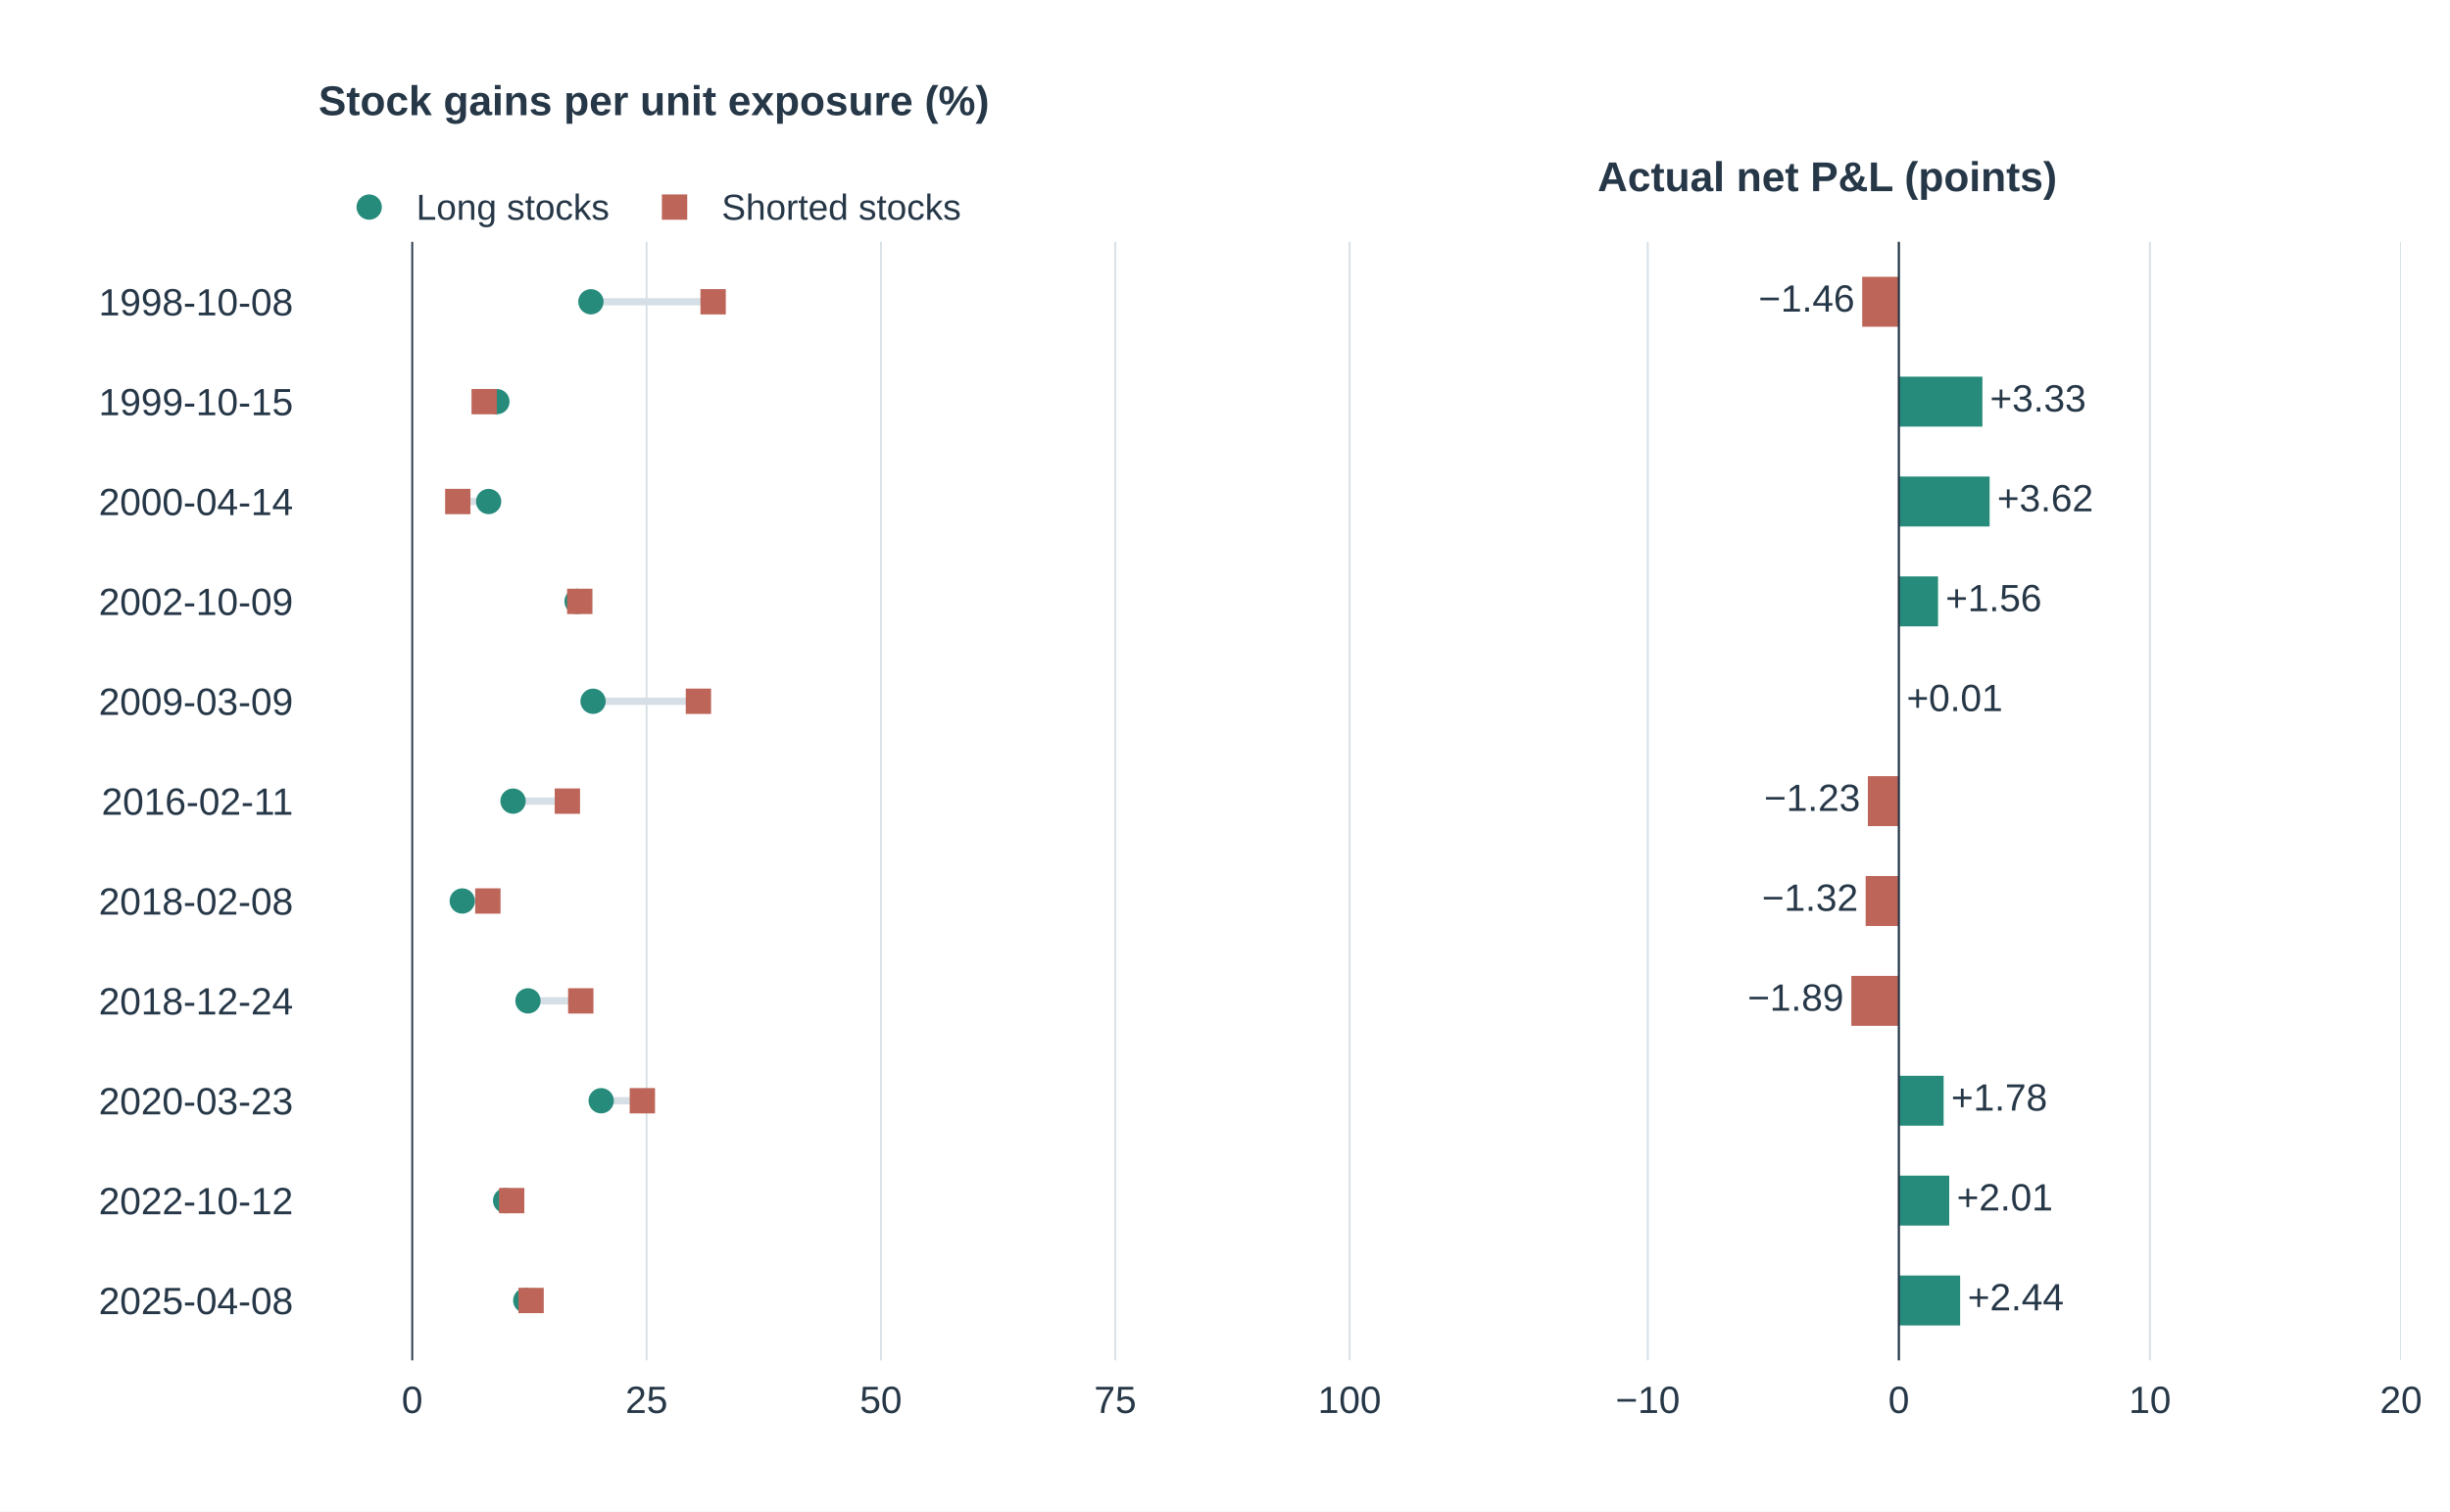
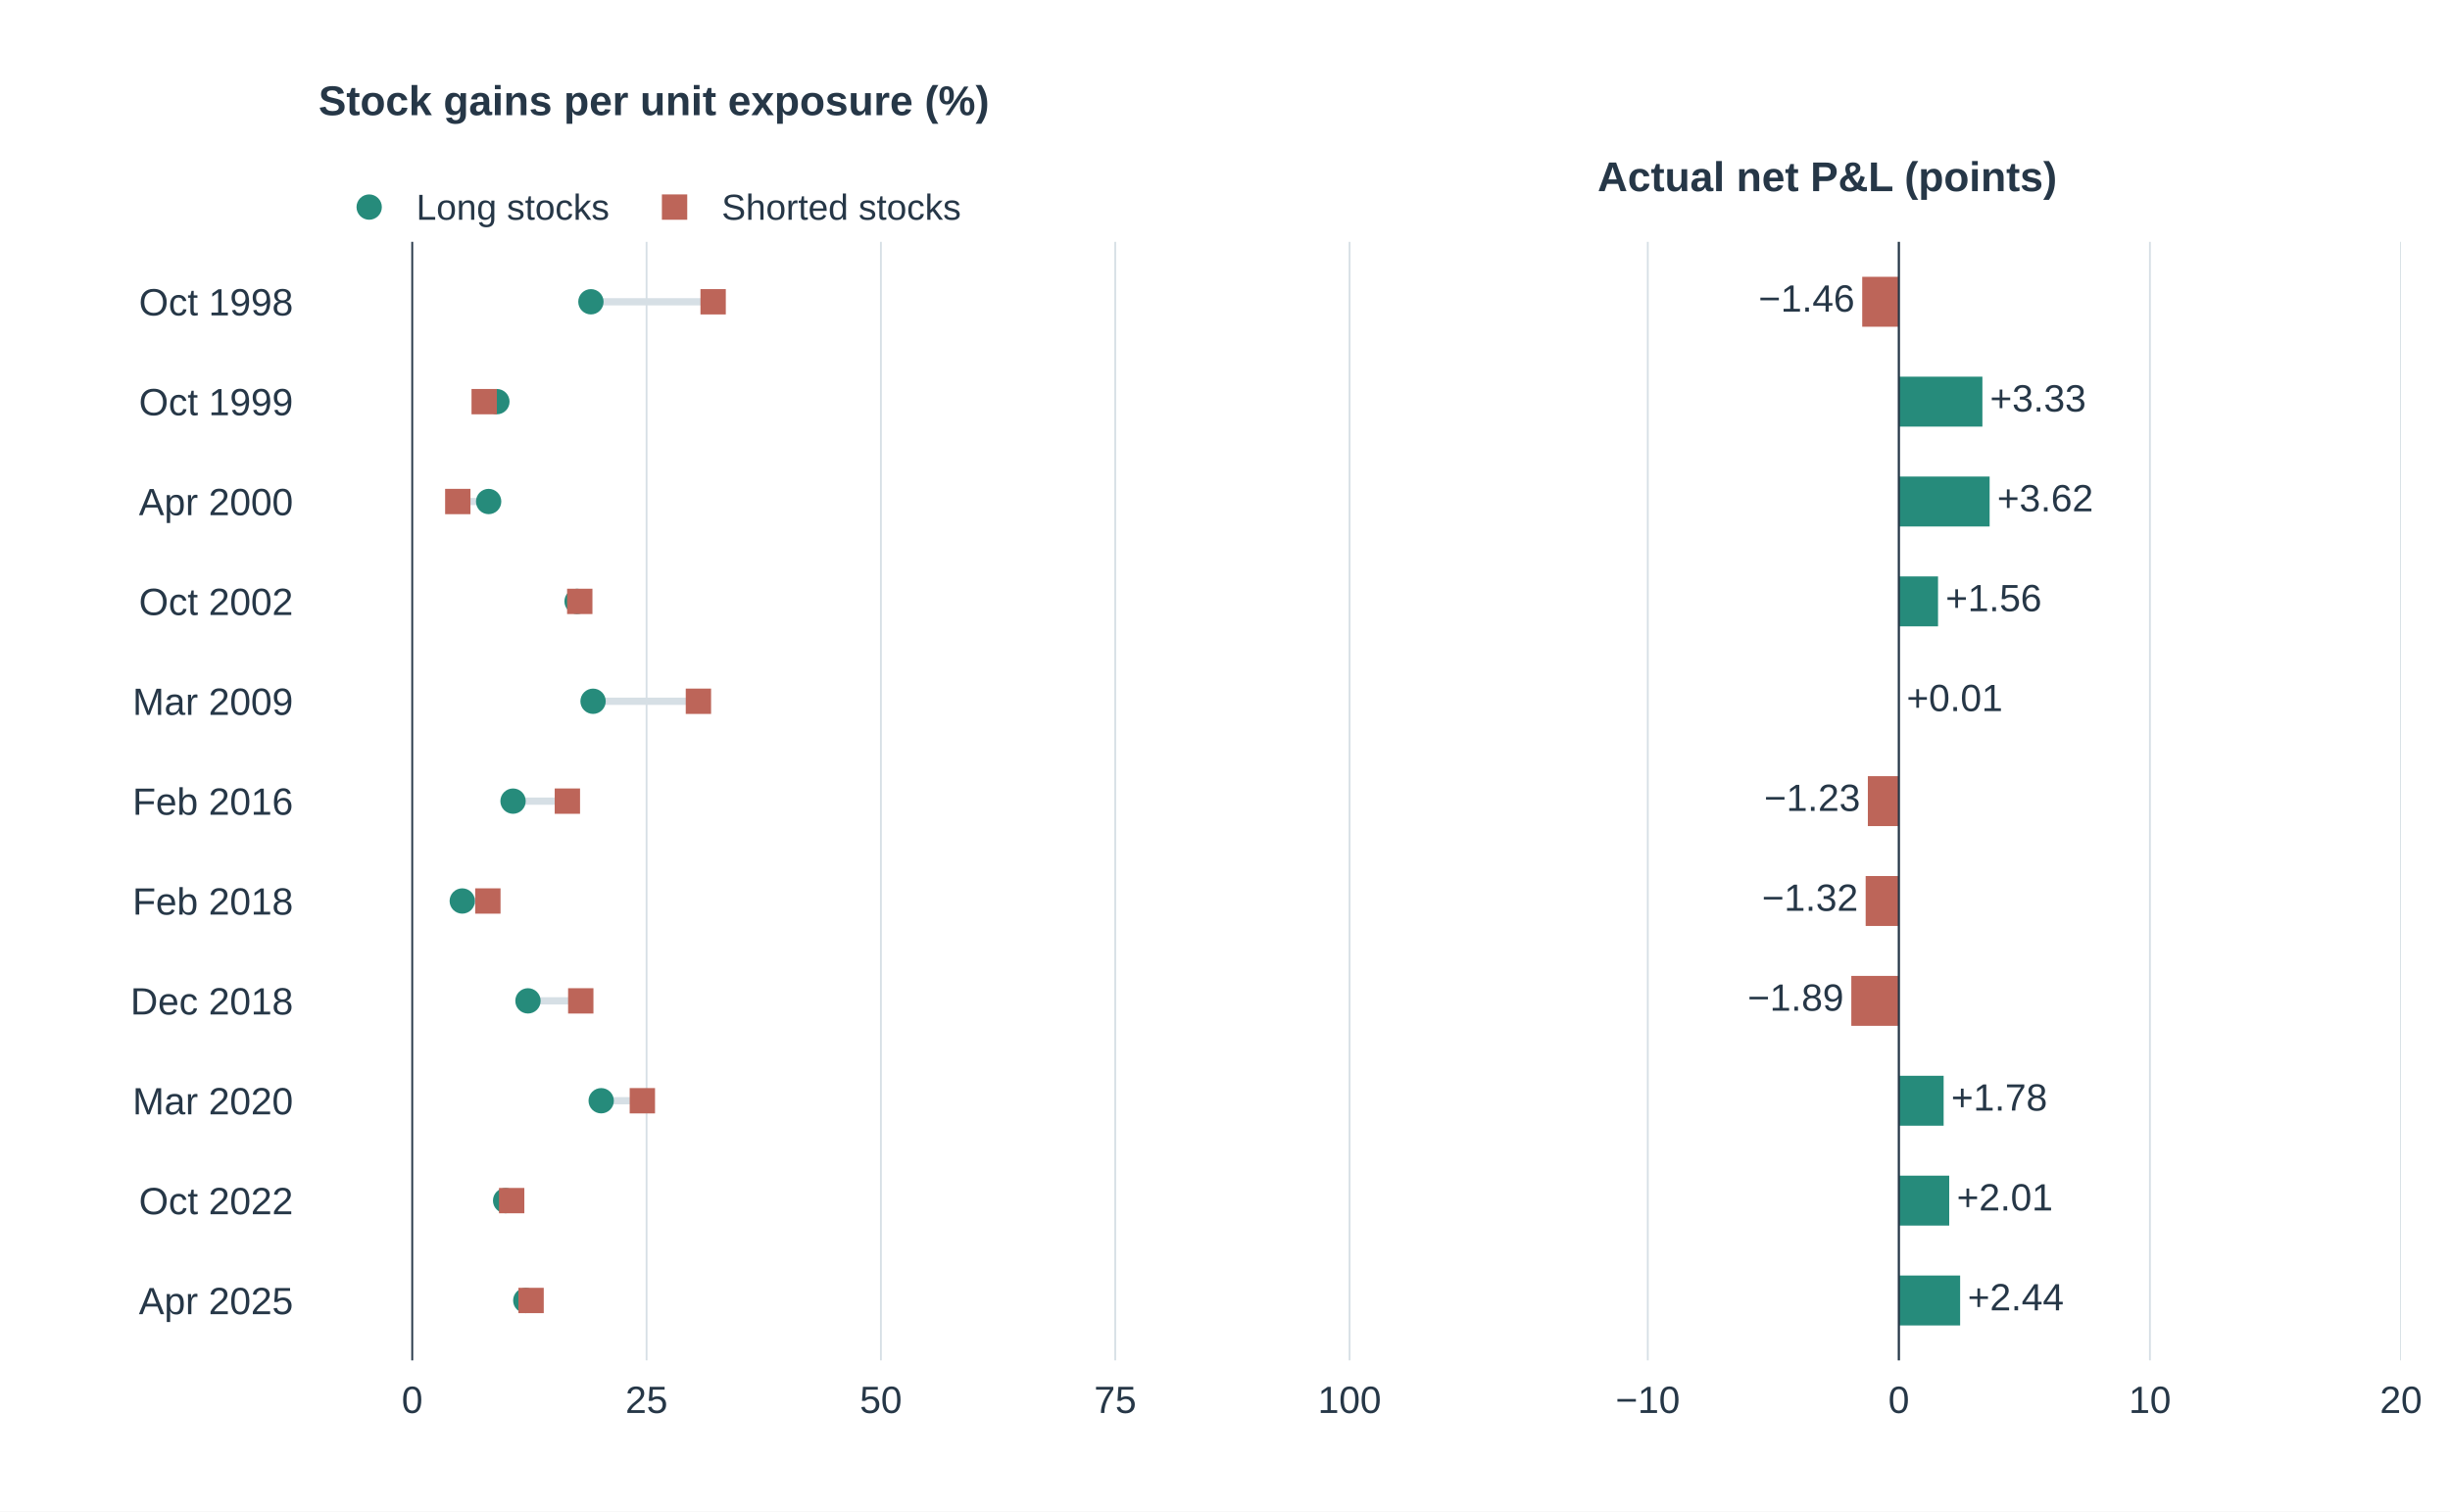
<svg xmlns="http://www.w3.org/2000/svg" xmlns:xlink="http://www.w3.org/1999/xlink" width="676.8pt" height="417.6pt" viewBox="0 0 676.8 417.6" version="1.1">
  <defs>
    <style type="text/css">*{stroke-linejoin: round; stroke-linecap: butt}</style>
  </defs>
  <g id="figure_1">
    <g id="patch_1">
      <path d="M 0 417.6 L 676.8 417.6 L 676.8 0 L 0 0 z " style="fill: #ffffff" />
    </g>
    <g id="axes_1">
      <g id="patch_2">
        <path d="M 87.984 375.84 L 398.706 375.84 L 398.706 66.816 L 87.984 66.816 z " style="fill: #ffffff" />
      </g>
      <g id="matplotlib.axis_1">
        <g id="xtick_1">
          <g id="line2d_1">
            <path d="M 113.878 375.84 L 113.878 66.816 " clip-path="url(#pa6c7bae0eb)" style="fill: none; stroke: #d6dfe5; stroke-width: 0.5; stroke-linecap: square" />
          </g>
          <g id="line2d_2" />
          <g id="text_1">
            <text style="font-size: 10.5px; font-family: 'Arial', 'DejaVu Sans', sans-serif; text-anchor: middle; fill: #263747" x="113.878" y="390.356" transform="rotate(-0 113.8775 390.3557)">0</text>
          </g>
        </g>
        <g id="xtick_2">
          <g id="line2d_3">
            <path d="M 178.611 375.84 L 178.611 66.816 " clip-path="url(#pa6c7bae0eb)" style="fill: none; stroke: #d6dfe5; stroke-width: 0.5; stroke-linecap: square" />
          </g>
          <g id="line2d_4" />
          <g id="text_2">
            <text style="font-size: 10.5px; font-family: 'Arial', 'DejaVu Sans', sans-serif; text-anchor: middle; fill: #263747" x="178.611" y="390.356" transform="rotate(-0 178.6113 390.3557)">25</text>
          </g>
        </g>
        <g id="xtick_3">
          <g id="line2d_5">
            <path d="M 243.345 375.84 L 243.345 66.816 " clip-path="url(#pa6c7bae0eb)" style="fill: none; stroke: #d6dfe5; stroke-width: 0.5; stroke-linecap: square" />
          </g>
          <g id="line2d_6" />
          <g id="text_3">
            <text style="font-size: 10.5px; font-family: 'Arial', 'DejaVu Sans', sans-serif; text-anchor: middle; fill: #263747" x="243.345" y="390.356" transform="rotate(-0 243.3451 390.3557)">50</text>
          </g>
        </g>
        <g id="xtick_4">
          <g id="line2d_7">
            <path d="M 308.079 375.84 L 308.079 66.816 " clip-path="url(#pa6c7bae0eb)" style="fill: none; stroke: #d6dfe5; stroke-width: 0.5; stroke-linecap: square" />
          </g>
          <g id="line2d_8" />
          <g id="text_4">
            <text style="font-size: 10.5px; font-family: 'Arial', 'DejaVu Sans', sans-serif; text-anchor: middle; fill: #263747" x="308.079" y="390.356" transform="rotate(-0 308.0789 390.3557)">75</text>
          </g>
        </g>
        <g id="xtick_5">
          <g id="line2d_9">
            <path d="M 372.813 375.84 L 372.813 66.816 " clip-path="url(#pa6c7bae0eb)" style="fill: none; stroke: #d6dfe5; stroke-width: 0.5; stroke-linecap: square" />
          </g>
          <g id="line2d_10" />
          <g id="text_5">
            <text style="font-size: 10.5px; font-family: 'Arial', 'DejaVu Sans', sans-serif; text-anchor: middle; fill: #263747" x="372.813" y="390.356" transform="rotate(-0 372.8127 390.3557)">100</text>
          </g>
        </g>
      </g>
      <g id="matplotlib.axis_2">
        <g id="ytick_1">
          <g id="line2d_11" />
          <g id="text_6">
-             <text style="font-size: 10.5px; font-family: 'Arial', 'DejaVu Sans', sans-serif; text-anchor: end; fill: #263747" x="80.984" y="87.129" transform="rotate(-0 80.984 87.12871)">1998-10-08</text>
+             <text style="font-size: 10.5px; font-family: 'Arial', 'DejaVu Sans', sans-serif; text-anchor: end; fill: #263747" x="80.984" y="87.129" transform="rotate(-0 80.984 87.12871)">Oct 1998</text>
          </g>
        </g>
        <g id="ytick_2">
          <g id="line2d_12" />
          <g id="text_7">
-             <text style="font-size: 10.5px; font-family: 'Arial', 'DejaVu Sans', sans-serif; text-anchor: end; fill: #263747" x="80.984" y="114.72" transform="rotate(-0 80.984 114.7201)">1999-10-15</text>
+             <text style="font-size: 10.5px; font-family: 'Arial', 'DejaVu Sans', sans-serif; text-anchor: end; fill: #263747" x="80.984" y="114.72" transform="rotate(-0 80.984 114.7201)">Oct 1999</text>
          </g>
        </g>
        <g id="ytick_3">
          <g id="line2d_13" />
          <g id="text_8">
-             <text style="font-size: 10.5px; font-family: 'Arial', 'DejaVu Sans', sans-serif; text-anchor: end; fill: #263747" x="80.984" y="142.312" transform="rotate(-0 80.984 142.3116)">2000-04-14</text>
+             <text style="font-size: 10.5px; font-family: 'Arial', 'DejaVu Sans', sans-serif; text-anchor: end; fill: #263747" x="80.984" y="142.327" transform="rotate(-0 80.984 142.3272)">Apr 2000</text>
          </g>
        </g>
        <g id="ytick_4">
          <g id="line2d_14" />
          <g id="text_9">
-             <text style="font-size: 10.5px; font-family: 'Arial', 'DejaVu Sans', sans-serif; text-anchor: end; fill: #263747" x="80.984" y="169.903" transform="rotate(-0 80.984 169.903)">2002-10-09</text>
+             <text style="font-size: 10.5px; font-family: 'Arial', 'DejaVu Sans', sans-serif; text-anchor: end; fill: #263747" x="80.984" y="169.903" transform="rotate(-0 80.984 169.903)">Oct 2002</text>
          </g>
        </g>
        <g id="ytick_5">
          <g id="line2d_15" />
          <g id="text_10">
-             <text style="font-size: 10.5px; font-family: 'Arial', 'DejaVu Sans', sans-serif; text-anchor: end; fill: #263747" x="80.984" y="197.494" transform="rotate(-0 80.984 197.4944)">2009-03-09</text>
+             <text style="font-size: 10.5px; font-family: 'Arial', 'DejaVu Sans', sans-serif; text-anchor: end; fill: #263747" x="80.984" y="197.494" transform="rotate(-0 80.984 197.4944)">Mar 2009</text>
          </g>
        </g>
        <g id="ytick_6">
          <g id="line2d_16" />
          <g id="text_11">
-             <text style="font-size: 10.5px; font-family: 'Arial', 'DejaVu Sans', sans-serif; text-anchor: end; fill: #263747" x="80.984" y="225.086" transform="rotate(-0 80.984 225.0859)">2016-02-11</text>
+             <text style="font-size: 10.5px; font-family: 'Arial', 'DejaVu Sans', sans-serif; text-anchor: end; fill: #263747" x="80.984" y="225.086" transform="rotate(-0 80.984 225.0859)">Feb 2016</text>
          </g>
        </g>
        <g id="ytick_7">
          <g id="line2d_17" />
          <g id="text_12">
-             <text style="font-size: 10.5px; font-family: 'Arial', 'DejaVu Sans', sans-serif; text-anchor: end; fill: #263747" x="80.984" y="252.677" transform="rotate(-0 80.984 252.6773)">2018-02-08</text>
+             <text style="font-size: 10.5px; font-family: 'Arial', 'DejaVu Sans', sans-serif; text-anchor: end; fill: #263747" x="80.984" y="252.677" transform="rotate(-0 80.984 252.6773)">Feb 2018</text>
          </g>
        </g>
        <g id="ytick_8">
          <g id="line2d_18" />
          <g id="text_13">
-             <text style="font-size: 10.5px; font-family: 'Arial', 'DejaVu Sans', sans-serif; text-anchor: end; fill: #263747" x="80.984" y="280.269" transform="rotate(-0 80.984 280.2687)">2018-12-24</text>
+             <text style="font-size: 10.5px; font-family: 'Arial', 'DejaVu Sans', sans-serif; text-anchor: end; fill: #263747" x="80.984" y="280.269" transform="rotate(-0 80.984 280.2687)">Dec 2018</text>
          </g>
        </g>
        <g id="ytick_9">
          <g id="line2d_19" />
          <g id="text_14">
-             <text style="font-size: 10.5px; font-family: 'Arial', 'DejaVu Sans', sans-serif; text-anchor: end; fill: #263747" x="80.984" y="307.86" transform="rotate(-0 80.984 307.8601)">2020-03-23</text>
+             <text style="font-size: 10.5px; font-family: 'Arial', 'DejaVu Sans', sans-serif; text-anchor: end; fill: #263747" x="80.984" y="307.86" transform="rotate(-0 80.984 307.8601)">Mar 2020</text>
          </g>
        </g>
        <g id="ytick_10">
          <g id="line2d_20" />
          <g id="text_15">
-             <text style="font-size: 10.5px; font-family: 'Arial', 'DejaVu Sans', sans-serif; text-anchor: end; fill: #263747" x="80.984" y="335.452" transform="rotate(-0 80.984 335.4516)">2022-10-12</text>
+             <text style="font-size: 10.5px; font-family: 'Arial', 'DejaVu Sans', sans-serif; text-anchor: end; fill: #263747" x="80.984" y="335.452" transform="rotate(-0 80.984 335.4516)">Oct 2022</text>
          </g>
        </g>
        <g id="ytick_11">
          <g id="line2d_21" />
          <g id="text_16">
-             <text style="font-size: 10.5px; font-family: 'Arial', 'DejaVu Sans', sans-serif; text-anchor: end; fill: #263747" x="80.984" y="363.043" transform="rotate(-0 80.984 363.043)">2025-04-08</text>
+             <text style="font-size: 10.5px; font-family: 'Arial', 'DejaVu Sans', sans-serif; text-anchor: end; fill: #263747" x="80.984" y="363.059" transform="rotate(-0 80.984 363.0586)">Apr 2025</text>
          </g>
        </g>
      </g>
      <g id="line2d_22">
        <path d="M 163.238 83.371 L 197 83.371 " clip-path="url(#pa6c7bae0eb)" style="fill: none; stroke: #d6dfe5; stroke-width: 2; stroke-linecap: square" />
      </g>
      <g id="line2d_23">
        <defs>
          <path id="ma7b00b5ef0" d="M 0 3 C 0.796 3 1.559 2.684 2.121 2.121 C 2.684 1.559 3 0.796 3 0 C 3 -0.796 2.684 -1.559 2.121 -2.121 C 1.559 -2.684 0.796 -3 0 -3 C -0.796 -3 -1.559 -2.684 -2.121 -2.121 C -2.684 -1.559 -3 -0.796 -3 0 C -3 0.796 -2.684 1.559 -2.121 2.121 C -1.559 2.684 -0.796 3 0 3 z " style="stroke: #268b7b" />
        </defs>
        <g clip-path="url(#pa6c7bae0eb)">
          <use xlink:href="#ma7b00b5ef0" x="163.238" y="83.371" style="fill: #268b7b; stroke: #268b7b" />
        </g>
      </g>
      <g id="line2d_24">
        <defs>
          <path id="mdf2acf47b5" d="M -3 3 L 3 3 L 3 -3 L -3 -3 z " style="stroke: #bd6559; stroke-linejoin: miter" />
        </defs>
        <g clip-path="url(#pa6c7bae0eb)">
          <use xlink:href="#mdf2acf47b5" x="197" y="83.371" style="fill: #bd6559; stroke: #bd6559; stroke-linejoin: miter" />
        </g>
      </g>
      <g id="line2d_25">
        <path d="M 137.264 110.962 L 133.755 110.962 " clip-path="url(#pa6c7bae0eb)" style="fill: none; stroke: #d6dfe5; stroke-width: 2; stroke-linecap: square" />
      </g>
      <g id="line2d_26">
        <g clip-path="url(#pa6c7bae0eb)">
          <use xlink:href="#ma7b00b5ef0" x="137.264" y="110.962" style="fill: #268b7b; stroke: #268b7b" />
        </g>
      </g>
      <g id="line2d_27">
        <g clip-path="url(#pa6c7bae0eb)">
          <use xlink:href="#mdf2acf47b5" x="133.755" y="110.962" style="fill: #bd6559; stroke: #bd6559; stroke-linejoin: miter" />
        </g>
      </g>
      <g id="line2d_28">
        <path d="M 134.984 138.554 L 126.461 138.554 " clip-path="url(#pa6c7bae0eb)" style="fill: none; stroke: #d6dfe5; stroke-width: 2; stroke-linecap: square" />
      </g>
      <g id="line2d_29">
        <g clip-path="url(#pa6c7bae0eb)">
          <use xlink:href="#ma7b00b5ef0" x="134.984" y="138.554" style="fill: #268b7b; stroke: #268b7b" />
        </g>
      </g>
      <g id="line2d_30">
        <g clip-path="url(#pa6c7bae0eb)">
          <use xlink:href="#mdf2acf47b5" x="126.461" y="138.554" style="fill: #bd6559; stroke: #bd6559; stroke-linejoin: miter" />
        </g>
      </g>
      <g id="line2d_31">
        <path d="M 159.414 166.145 L 160.157 166.145 " clip-path="url(#pa6c7bae0eb)" style="fill: none; stroke: #d6dfe5; stroke-width: 2; stroke-linecap: square" />
      </g>
      <g id="line2d_32">
        <g clip-path="url(#pa6c7bae0eb)">
          <use xlink:href="#ma7b00b5ef0" x="159.414" y="166.145" style="fill: #268b7b; stroke: #268b7b" />
        </g>
      </g>
      <g id="line2d_33">
        <g clip-path="url(#pa6c7bae0eb)">
          <use xlink:href="#mdf2acf47b5" x="160.157" y="166.145" style="fill: #bd6559; stroke: #bd6559; stroke-linejoin: miter" />
        </g>
      </g>
      <g id="line2d_34">
        <path d="M 163.83 193.737 L 192.934 193.737 " clip-path="url(#pa6c7bae0eb)" style="fill: none; stroke: #d6dfe5; stroke-width: 2; stroke-linecap: square" />
      </g>
      <g id="line2d_35">
        <g clip-path="url(#pa6c7bae0eb)">
          <use xlink:href="#ma7b00b5ef0" x="163.83" y="193.737" style="fill: #268b7b; stroke: #268b7b" />
        </g>
      </g>
      <g id="line2d_36">
        <g clip-path="url(#pa6c7bae0eb)">
          <use xlink:href="#mdf2acf47b5" x="192.934" y="193.737" style="fill: #bd6559; stroke: #bd6559; stroke-linejoin: miter" />
        </g>
      </g>
      <g id="line2d_37">
        <path d="M 141.726 221.328 L 156.734 221.328 " clip-path="url(#pa6c7bae0eb)" style="fill: none; stroke: #d6dfe5; stroke-width: 2; stroke-linecap: square" />
      </g>
      <g id="line2d_38">
        <g clip-path="url(#pa6c7bae0eb)">
          <use xlink:href="#ma7b00b5ef0" x="141.726" y="221.328" style="fill: #268b7b; stroke: #268b7b" />
        </g>
      </g>
      <g id="line2d_39">
        <g clip-path="url(#pa6c7bae0eb)">
          <use xlink:href="#mdf2acf47b5" x="156.734" y="221.328" style="fill: #bd6559; stroke: #bd6559; stroke-linejoin: miter" />
        </g>
      </g>
      <g id="line2d_40">
        <path d="M 127.697 248.919 L 134.771 248.919 " clip-path="url(#pa6c7bae0eb)" style="fill: none; stroke: #d6dfe5; stroke-width: 2; stroke-linecap: square" />
      </g>
      <g id="line2d_41">
        <g clip-path="url(#pa6c7bae0eb)">
          <use xlink:href="#ma7b00b5ef0" x="127.697" y="248.919" style="fill: #268b7b; stroke: #268b7b" />
        </g>
      </g>
      <g id="line2d_42">
        <g clip-path="url(#pa6c7bae0eb)">
          <use xlink:href="#mdf2acf47b5" x="134.771" y="248.919" style="fill: #bd6559; stroke: #bd6559; stroke-linejoin: miter" />
        </g>
      </g>
      <g id="line2d_43">
        <path d="M 145.848 276.511 L 160.435 276.511 " clip-path="url(#pa6c7bae0eb)" style="fill: none; stroke: #d6dfe5; stroke-width: 2; stroke-linecap: square" />
      </g>
      <g id="line2d_44">
        <g clip-path="url(#pa6c7bae0eb)">
          <use xlink:href="#ma7b00b5ef0" x="145.848" y="276.511" style="fill: #268b7b; stroke: #268b7b" />
        </g>
      </g>
      <g id="line2d_45">
        <g clip-path="url(#pa6c7bae0eb)">
          <use xlink:href="#mdf2acf47b5" x="160.435" y="276.511" style="fill: #bd6559; stroke: #bd6559; stroke-linejoin: miter" />
        </g>
      </g>
      <g id="line2d_46">
        <path d="M 166.077 304.102 L 177.448 304.102 " clip-path="url(#pa6c7bae0eb)" style="fill: none; stroke: #d6dfe5; stroke-width: 2; stroke-linecap: square" />
      </g>
      <g id="line2d_47">
        <g clip-path="url(#pa6c7bae0eb)">
          <use xlink:href="#ma7b00b5ef0" x="166.077" y="304.102" style="fill: #268b7b; stroke: #268b7b" />
        </g>
      </g>
      <g id="line2d_48">
        <g clip-path="url(#pa6c7bae0eb)">
          <use xlink:href="#mdf2acf47b5" x="177.448" y="304.102" style="fill: #bd6559; stroke: #bd6559; stroke-linejoin: miter" />
        </g>
      </g>
      <g id="line2d_49">
        <path d="M 139.676 331.694 L 141.346 331.694 " clip-path="url(#pa6c7bae0eb)" style="fill: none; stroke: #d6dfe5; stroke-width: 2; stroke-linecap: square" />
      </g>
      <g id="line2d_50">
        <g clip-path="url(#pa6c7bae0eb)">
          <use xlink:href="#ma7b00b5ef0" x="139.676" y="331.694" style="fill: #268b7b; stroke: #268b7b" />
        </g>
      </g>
      <g id="line2d_51">
        <g clip-path="url(#pa6c7bae0eb)">
          <use xlink:href="#mdf2acf47b5" x="141.346" y="331.694" style="fill: #bd6559; stroke: #bd6559; stroke-linejoin: miter" />
        </g>
      </g>
      <g id="line2d_52">
        <path d="M 145.244 359.285 L 146.709 359.285 " clip-path="url(#pa6c7bae0eb)" style="fill: none; stroke: #d6dfe5; stroke-width: 2; stroke-linecap: square" />
      </g>
      <g id="line2d_53">
        <g clip-path="url(#pa6c7bae0eb)">
          <use xlink:href="#ma7b00b5ef0" x="145.244" y="359.285" style="fill: #268b7b; stroke: #268b7b" />
        </g>
      </g>
      <g id="line2d_54">
        <g clip-path="url(#pa6c7bae0eb)">
          <use xlink:href="#mdf2acf47b5" x="146.709" y="359.285" style="fill: #bd6559; stroke: #bd6559; stroke-linejoin: miter" />
        </g>
      </g>
      <g id="line2d_55">
        <path d="M 113.878 375.84 L 113.878 66.816 " clip-path="url(#pa6c7bae0eb)" style="fill: none; stroke: #263747; stroke-width: 0.5; stroke-linecap: square" />
      </g>
      <g id="text_17">
        <text style="font-weight: 700; font-size: 11.5px; font-family: 'Arial', 'DejaVu Sans', sans-serif; text-anchor: start; fill: #263747" x="87.984" y="31.816" transform="rotate(-0 87.984 31.816)">Stock gains per unit exposure (%)</text>
      </g>
      <g id="legend_1">
        <g id="line2d_56">
          <g>
            <use xlink:href="#ma7b00b5ef0" x="101.984" y="57.211" style="fill: #268b7b; stroke: #268b7b" />
          </g>
        </g>
        <g id="text_18">
          <text style="font-size: 10px; font-family: 'Arial', 'DejaVu Sans', sans-serif; text-anchor: start; fill: #263747" x="114.984" y="60.711" transform="rotate(-0 114.984 60.71131)">Long stocks</text>
        </g>
        <g id="line2d_57">
          <g>
            <use xlink:href="#mdf2acf47b5" x="186.345" y="57.211" style="fill: #bd6559; stroke: #bd6559; stroke-linejoin: miter" />
          </g>
        </g>
        <g id="text_19">
          <text style="font-size: 10px; font-family: 'Arial', 'DejaVu Sans', sans-serif; text-anchor: start; fill: #263747" x="199.345" y="60.711" transform="rotate(-0 199.3449 60.71131)">Shorted stocks</text>
        </g>
      </g>
    </g>
    <g id="axes_2">
      <g id="patch_3">
        <path d="M 441.32 375.84 L 663.264 375.84 L 663.264 66.816 L 441.32 66.816 z " style="fill: #ffffff" />
      </g>
      <g id="matplotlib.axis_3">
        <g id="xtick_6">
          <g id="line2d_58">
            <path d="M 455.191 375.84 L 455.191 66.816 " clip-path="url(#pb211f99e89)" style="fill: none; stroke: #d6dfe5; stroke-width: 0.5; stroke-linecap: square" />
          </g>
          <g id="line2d_59" />
          <g id="text_20">
            <text style="font-size: 10.5px; font-family: 'Arial', 'DejaVu Sans', sans-serif; text-anchor: middle; fill: #263747" x="455.191" y="390.356" transform="rotate(-0 455.1911 390.3557)">−10</text>
          </g>
        </g>
        <g id="xtick_7">
          <g id="line2d_60">
            <path d="M 524.549 375.84 L 524.549 66.816 " clip-path="url(#pb211f99e89)" style="fill: none; stroke: #d6dfe5; stroke-width: 0.5; stroke-linecap: square" />
          </g>
          <g id="line2d_61" />
          <g id="text_21">
            <text style="font-size: 10.5px; font-family: 'Arial', 'DejaVu Sans', sans-serif; text-anchor: middle; fill: #263747" x="524.549" y="390.356" transform="rotate(-0 524.5487 390.3557)">0</text>
          </g>
        </g>
        <g id="xtick_8">
          <g id="line2d_62">
            <path d="M 593.906 375.84 L 593.906 66.816 " clip-path="url(#pb211f99e89)" style="fill: none; stroke: #d6dfe5; stroke-width: 0.5; stroke-linecap: square" />
          </g>
          <g id="line2d_63" />
          <g id="text_22">
            <text style="font-size: 10.5px; font-family: 'Arial', 'DejaVu Sans', sans-serif; text-anchor: middle; fill: #263747" x="593.906" y="390.356" transform="rotate(-0 593.9064 390.3557)">10</text>
          </g>
        </g>
        <g id="xtick_9">
          <g id="line2d_64">
            <path d="M 663.264 375.84 L 663.264 66.816 " clip-path="url(#pb211f99e89)" style="fill: none; stroke: #d6dfe5; stroke-width: 0.5; stroke-linecap: square" />
          </g>
          <g id="line2d_65" />
          <g id="text_23">
            <text style="font-size: 10.5px; font-family: 'Arial', 'DejaVu Sans', sans-serif; text-anchor: middle; fill: #263747" x="663.264" y="390.356" transform="rotate(-0 663.264 390.3557)">20</text>
          </g>
        </g>
      </g>
      <g id="matplotlib.axis_4">
        <g id="ytick_12">
          <g id="line2d_66" />
        </g>
        <g id="ytick_13">
          <g id="line2d_67" />
        </g>
        <g id="ytick_14">
          <g id="line2d_68" />
        </g>
        <g id="ytick_15">
          <g id="line2d_69" />
        </g>
        <g id="ytick_16">
          <g id="line2d_70" />
        </g>
        <g id="ytick_17">
          <g id="line2d_71" />
        </g>
        <g id="ytick_18">
          <g id="line2d_72" />
        </g>
        <g id="ytick_19">
          <g id="line2d_73" />
        </g>
        <g id="ytick_20">
          <g id="line2d_74" />
        </g>
        <g id="ytick_21">
          <g id="line2d_75" />
        </g>
        <g id="ytick_22">
          <g id="line2d_76" />
        </g>
      </g>
      <g id="patch_4">
        <path d="M 524.549 76.473 L 514.428 76.473 L 514.428 90.269 L 524.549 90.269 z " clip-path="url(#pb211f99e89)" style="fill: #bd6559" />
      </g>
      <g id="patch_5">
        <path d="M 524.549 104.064 L 547.627 104.064 L 547.627 117.86 L 524.549 117.86 z " clip-path="url(#pb211f99e89)" style="fill: #268b7b" />
      </g>
      <g id="patch_6">
        <path d="M 524.549 131.656 L 549.624 131.656 L 549.624 145.452 L 524.549 145.452 z " clip-path="url(#pb211f99e89)" style="fill: #268b7b" />
      </g>
      <g id="patch_7">
        <path d="M 524.549 159.247 L 535.371 159.247 L 535.371 173.043 L 524.549 173.043 z " clip-path="url(#pb211f99e89)" style="fill: #268b7b" />
      </g>
      <g id="patch_8">
        <path d="M 524.549 186.839 L 524.601 186.839 L 524.601 200.634 L 524.549 200.634 z " clip-path="url(#pb211f99e89)" style="fill: #268b7b" />
      </g>
      <g id="patch_9">
        <path d="M 524.549 214.43 L 515.985 214.43 L 515.985 228.226 L 524.549 228.226 z " clip-path="url(#pb211f99e89)" style="fill: #bd6559" />
      </g>
      <g id="patch_10">
        <path d="M 524.549 242.022 L 515.378 242.022 L 515.378 255.817 L 524.549 255.817 z " clip-path="url(#pb211f99e89)" style="fill: #bd6559" />
      </g>
      <g id="patch_11">
        <path d="M 524.549 269.613 L 511.414 269.613 L 511.414 283.409 L 524.549 283.409 z " clip-path="url(#pb211f99e89)" style="fill: #bd6559" />
      </g>
      <g id="patch_12">
        <path d="M 524.549 297.204 L 536.92 297.204 L 536.92 311 L 524.549 311 z " clip-path="url(#pb211f99e89)" style="fill: #268b7b" />
      </g>
      <g id="patch_13">
        <path d="M 524.549 324.796 L 538.461 324.796 L 538.461 338.592 L 524.549 338.592 z " clip-path="url(#pb211f99e89)" style="fill: #268b7b" />
      </g>
      <g id="patch_14">
        <path d="M 524.549 352.387 L 541.477 352.387 L 541.477 366.183 L 524.549 366.183 z " clip-path="url(#pb211f99e89)" style="fill: #268b7b" />
      </g>
      <g id="line2d_77">
        <path d="M 524.549 375.84 L 524.549 66.816 " clip-path="url(#pb211f99e89)" style="fill: none; stroke: #263747; stroke-width: 0.6; stroke-linecap: square" />
      </g>
      <g id="text_24">
        <text style="font-size: 10.5px; font-family: 'Arial', 'DejaVu Sans', sans-serif; text-anchor: end; fill: #263747" x="512.347" y="86.085" transform="rotate(-0 512.3471 86.08527)">−1.46</text>
      </g>
      <g id="text_25">
        <text style="font-size: 10.5px; font-family: 'Arial', 'DejaVu Sans', sans-serif; text-anchor: start; fill: #263747" x="549.707" y="113.677" transform="rotate(-0 549.7073 113.6767)">+3.33</text>
      </g>
      <g id="text_26">
        <text style="font-size: 10.5px; font-family: 'Arial', 'DejaVu Sans', sans-serif; text-anchor: start; fill: #263747" x="551.705" y="141.268" transform="rotate(-0 551.7049 141.2681)">+3.62</text>
      </g>
      <g id="text_27">
        <text style="font-size: 10.5px; font-family: 'Arial', 'DejaVu Sans', sans-serif; text-anchor: start; fill: #263747" x="537.452" y="168.86" transform="rotate(-0 537.4517 168.8596)">+1.56</text>
      </g>
      <g id="text_28">
        <text style="font-size: 10.5px; font-family: 'Arial', 'DejaVu Sans', sans-serif; text-anchor: start; fill: #263747" x="526.682" y="196.451" transform="rotate(-0 526.6818 196.451)">+0.01</text>
      </g>
      <g id="text_29">
        <text style="font-size: 10.5px; font-family: 'Arial', 'DejaVu Sans', sans-serif; text-anchor: end; fill: #263747" x="513.905" y="224.042" transform="rotate(-0 513.9046 224.0424)">−1.23</text>
      </g>
      <g id="text_30">
        <text style="font-size: 10.5px; font-family: 'Arial', 'DejaVu Sans', sans-serif; text-anchor: end; fill: #263747" x="513.298" y="251.634" transform="rotate(-0 513.2976 251.6338)">−1.32</text>
      </g>
      <g id="text_31">
        <text style="font-size: 10.5px; font-family: 'Arial', 'DejaVu Sans', sans-serif; text-anchor: end; fill: #263747" x="509.334" y="279.225" transform="rotate(-0 509.3337 279.2253)">−1.89</text>
      </g>
      <g id="text_32">
        <text style="font-size: 10.5px; font-family: 'Arial', 'DejaVu Sans', sans-serif; text-anchor: start; fill: #263747" x="539" y="306.817" transform="rotate(-0 539.0004 306.8167)">+1.78</text>
      </g>
      <g id="text_33">
        <text style="font-size: 10.5px; font-family: 'Arial', 'DejaVu Sans', sans-serif; text-anchor: start; fill: #263747" x="540.542" y="334.408" transform="rotate(-0 540.5417 334.4081)">+2.01</text>
      </g>
      <g id="text_34">
        <text style="font-size: 10.5px; font-family: 'Arial', 'DejaVu Sans', sans-serif; text-anchor: start; fill: #263747" x="543.558" y="362" transform="rotate(-0 543.5576 361.9996)">+2.44</text>
      </g>
      <g id="text_35">
        <text style="font-weight: 700; font-size: 11.5px; font-family: 'Arial', 'DejaVu Sans', sans-serif; text-anchor: start; fill: #263747" x="441.32" y="52.816" transform="rotate(-0 441.3196 52.816)">Actual net P&amp;L (points)</text>
      </g>
    </g>
  </g>
  <defs>
    <clipPath id="pa6c7bae0eb">
      <rect x="87.984" y="66.816" width="310.722" height="309.024" />
    </clipPath>
    <clipPath id="pb211f99e89">
      <rect x="441.32" y="66.816" width="221.944" height="309.024" />
    </clipPath>
  </defs>
</svg>
